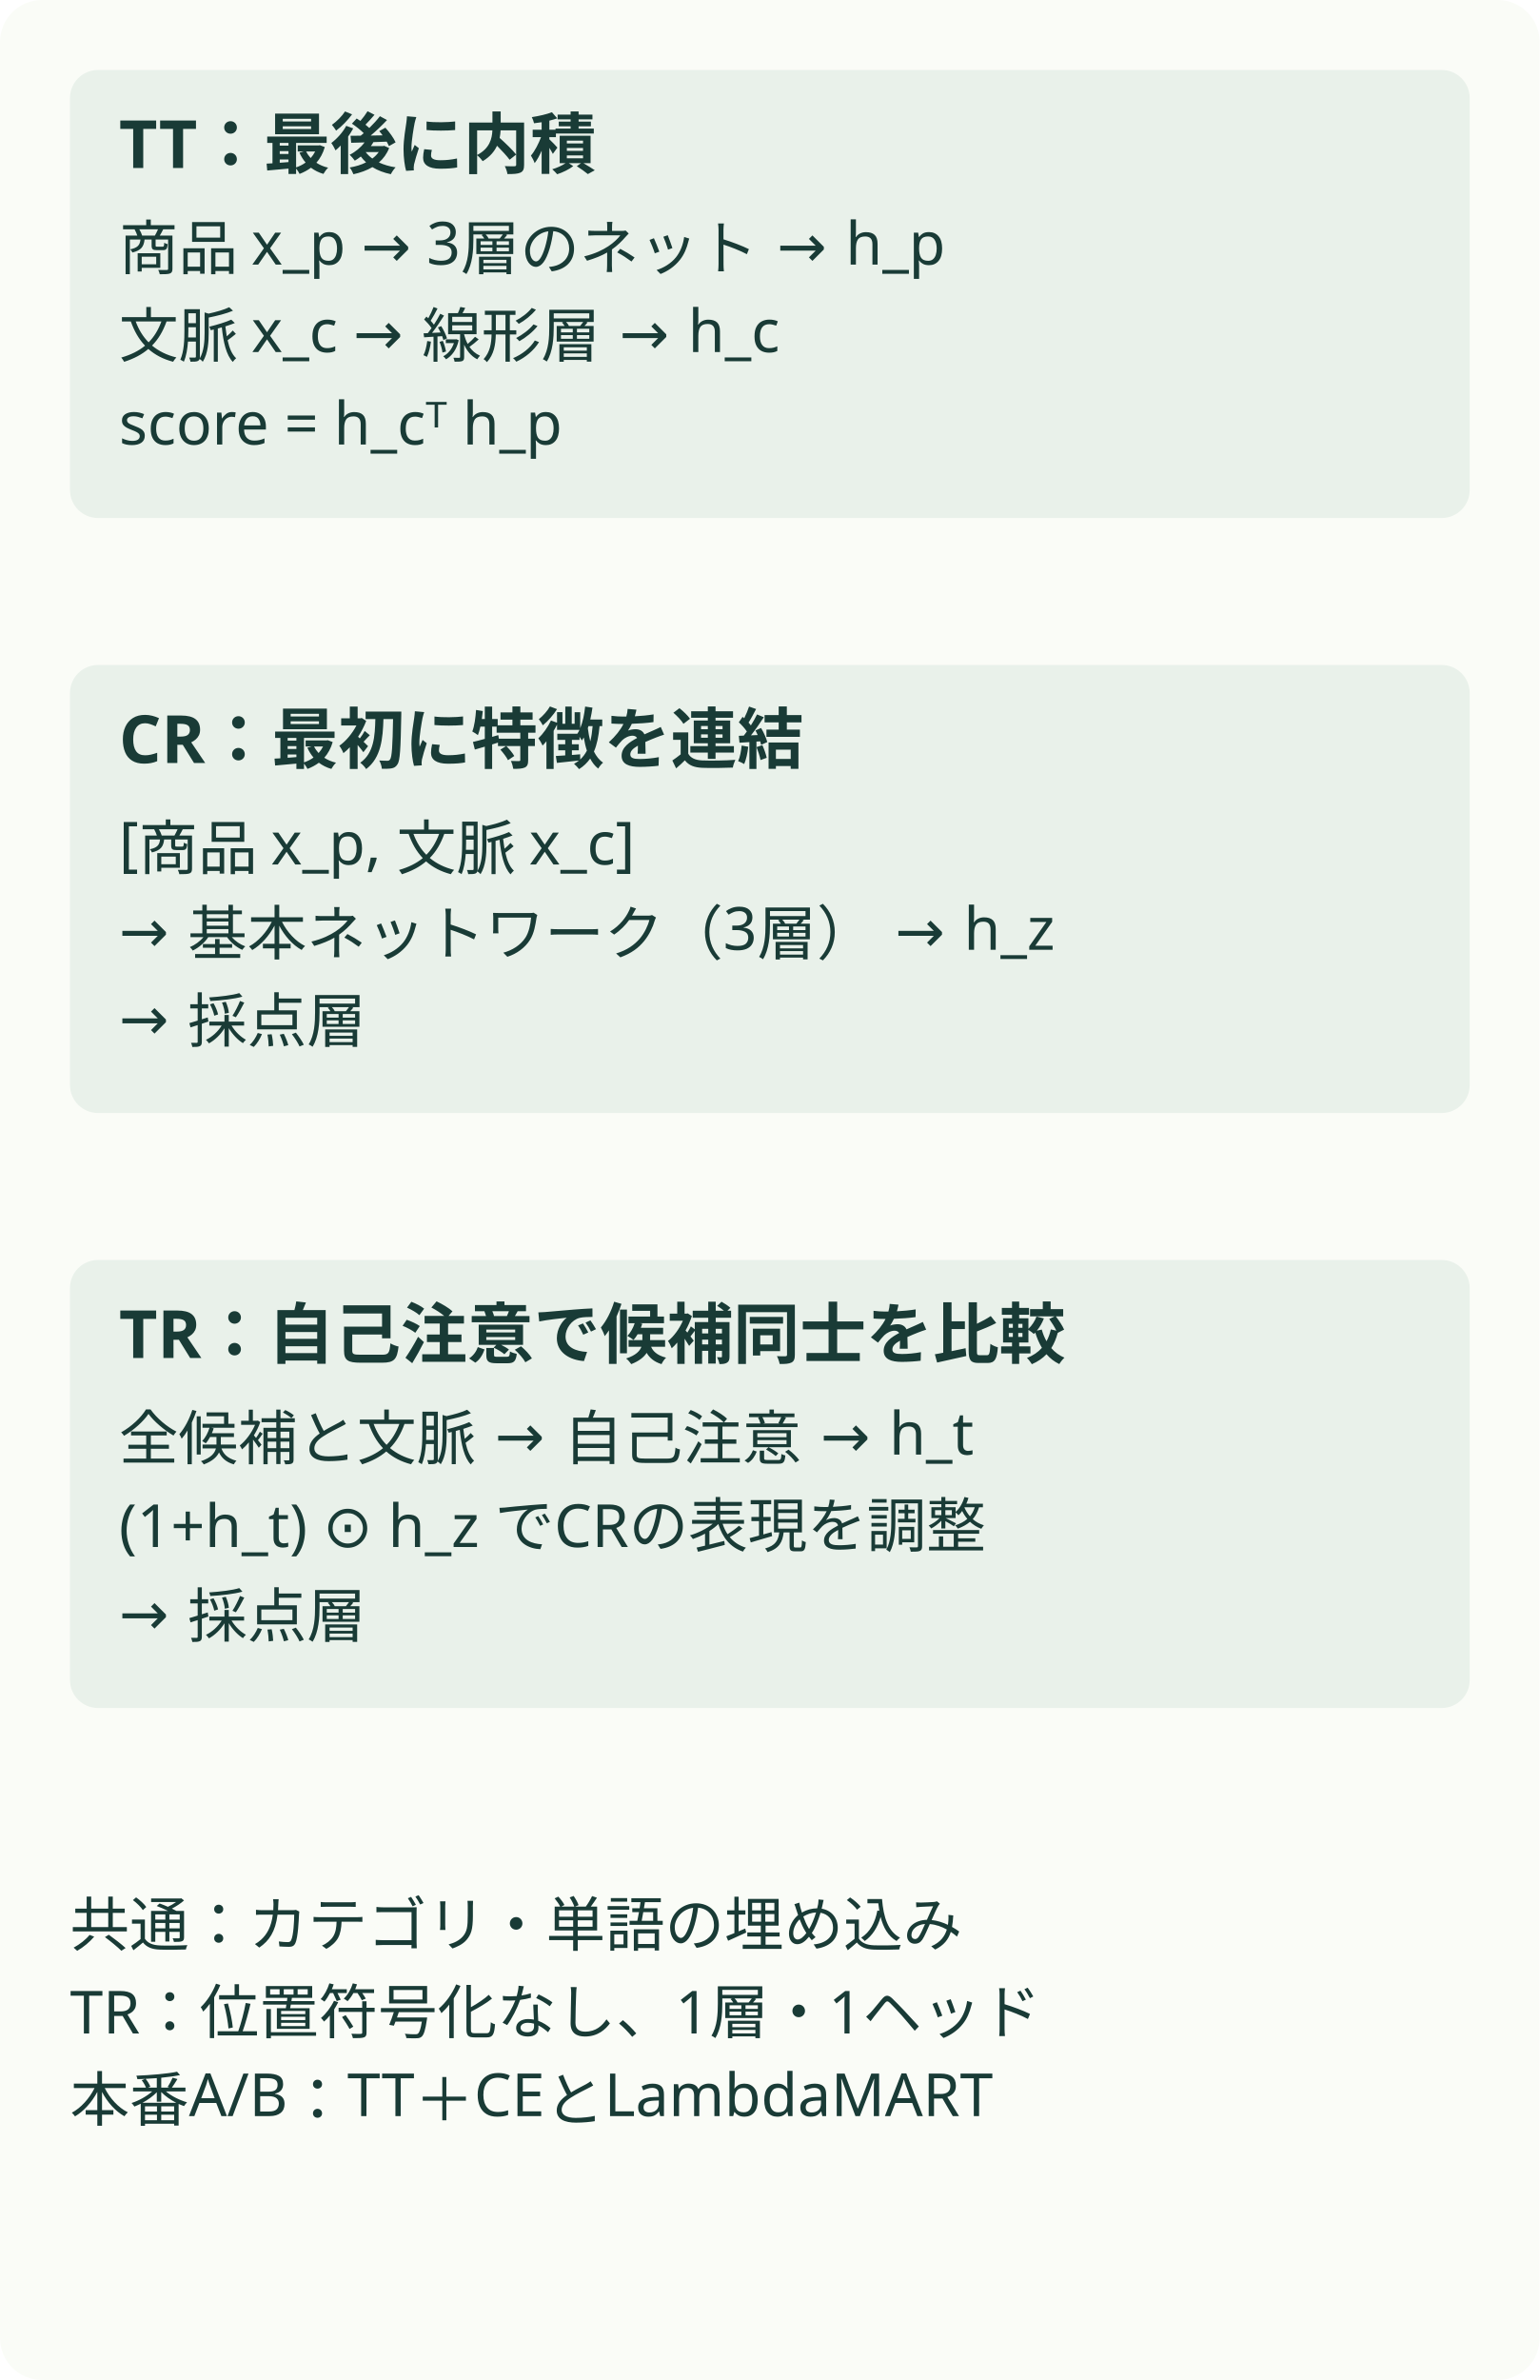
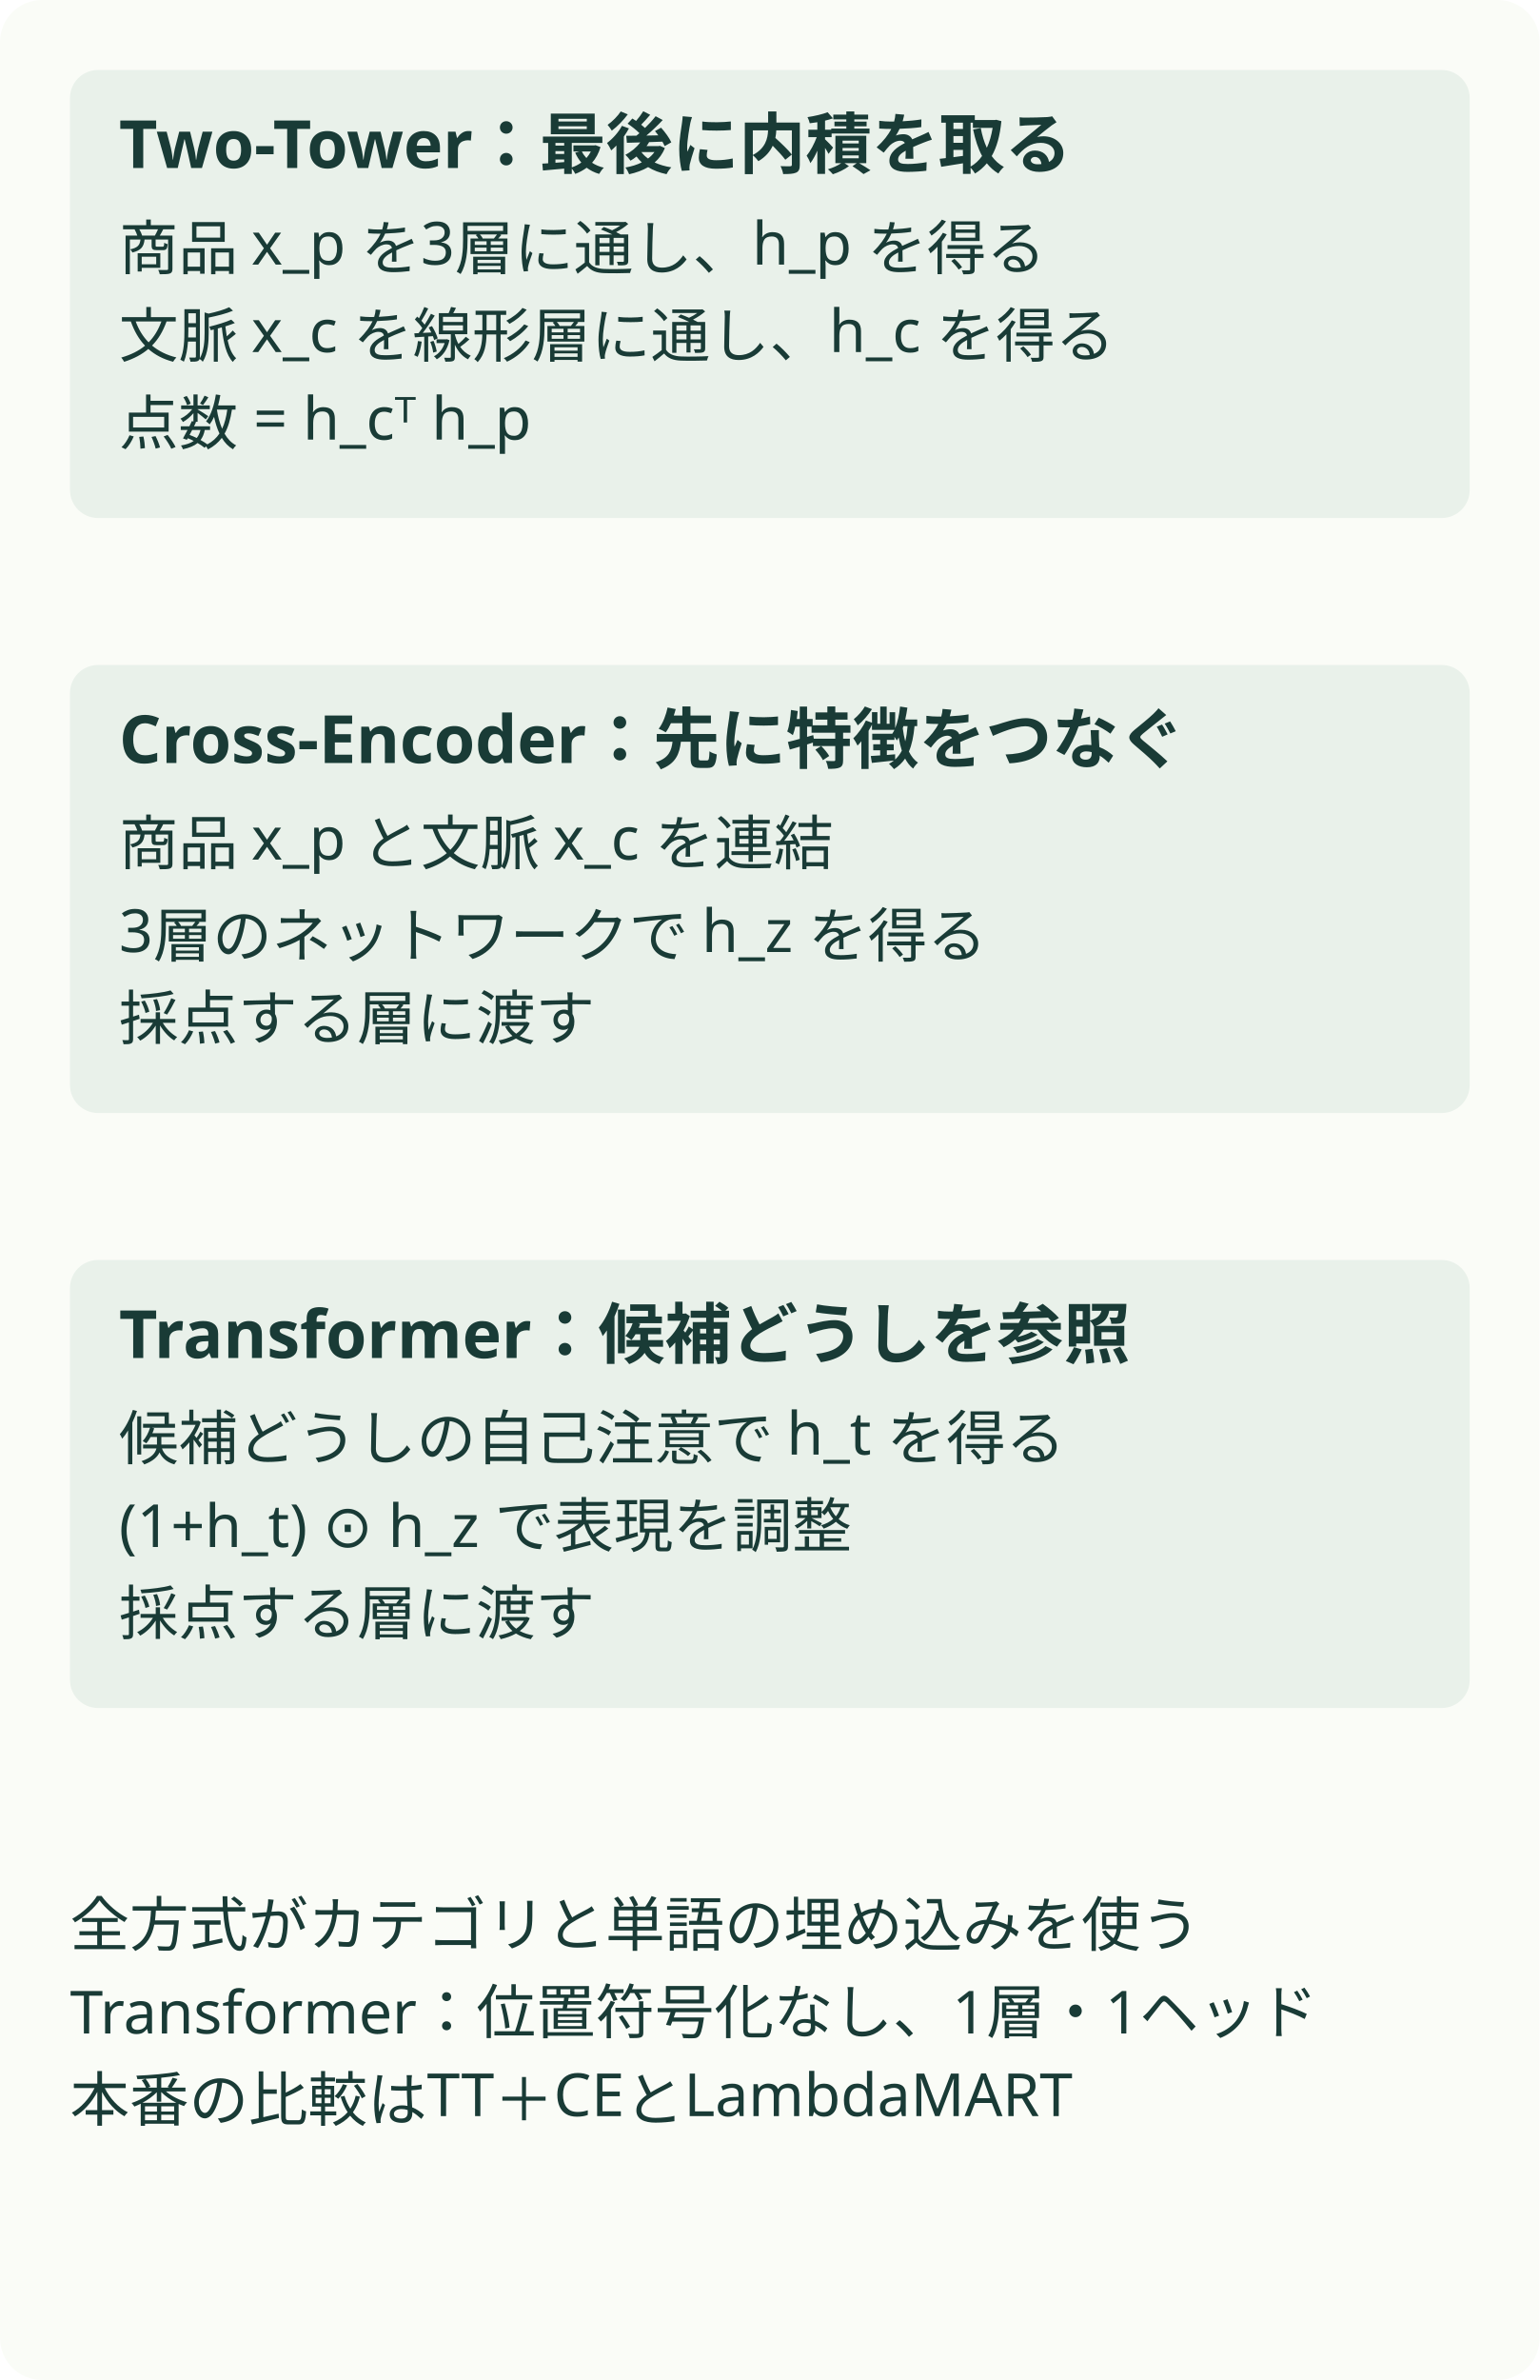
<svg xmlns="http://www.w3.org/2000/svg" viewBox="0 0 440 680" role="img" aria-labelledby="title desc">
  <defs>
    <marker id="arrow" markerWidth="8" markerHeight="8" refX="6" refY="3" orient="auto">
      <path d="M0,0 L6,3 L0,6" fill="#217661" />
    </marker>
  </defs>
  <rect width="440" height="680" rx="12" fill="#fafcf7" />
  <rect x="20" y="20" width="400" height="128" rx="8" fill="#e9f1ea" stroke="none" />
-   <text x="34" y="48" font-family="sans-serif" font-size="19" font-weight="bold" fill="#193b36">TT：最後に内積</text>
-   <text x="34" y="77" font-family="sans-serif" font-size="17" font-weight="normal" fill="#193b36">商品 x_p → 3層のネット → h_p</text>
-   <text x="34" y="102" font-family="sans-serif" font-size="17" font-weight="normal" fill="#193b36">文脈 x_c → 線形層 → h_c</text>
-   <text x="34" y="127" font-family="sans-serif" font-size="17" font-weight="normal" fill="#193b36">score = h_cᵀ h_p</text>
+   <text x="34" y="48" font-family="sans-serif" font-size="19" font-weight="bold" fill="#193b36">Two-Tower：最後に内積を取る</text>
+   <text x="34" y="77" font-family="sans-serif" font-size="17" font-weight="normal" fill="#193b36">商品 x_p を3層に通し、h_p を得る</text>
+   <text x="34" y="102" font-family="sans-serif" font-size="17" font-weight="normal" fill="#193b36">文脈 x_c を線形層に通し、h_c を得る</text>
+   <text x="34" y="127" font-family="sans-serif" font-size="17" font-weight="normal" fill="#193b36">点数 = h_cᵀ h_p</text>
  <rect x="20" y="190" width="400" height="128" rx="8" fill="#e9f1ea" stroke="none" />
-   <text x="34" y="218" font-family="sans-serif" font-size="19" font-weight="bold" fill="#193b36">CR：最初に特徴を連結</text>
-   <text x="34" y="247" font-family="sans-serif" font-size="17" font-weight="normal" fill="#193b36">[商品 x_p, 文脈 x_c]</text>
-   <text x="34" y="272" font-family="sans-serif" font-size="17" font-weight="normal" fill="#193b36">→ 基本ネットワーク（3層） → h_z</text>
-   <text x="34" y="297" font-family="sans-serif" font-size="17" font-weight="normal" fill="#193b36">→ 採点層</text>
+   <text x="34" y="218" font-family="sans-serif" font-size="19" font-weight="bold" fill="#193b36">Cross-Encoder：先に特徴をつなぐ</text>
+   <text x="34" y="247" font-family="sans-serif" font-size="17" font-weight="normal" fill="#193b36">商品 x_p と文脈 x_c を連結</text>
+   <text x="34" y="272" font-family="sans-serif" font-size="17" font-weight="normal" fill="#193b36">3層のネットワークで h_z を得る</text>
+   <text x="34" y="297" font-family="sans-serif" font-size="17" font-weight="normal" fill="#193b36">採点する層に渡す</text>
  <rect x="20" y="360" width="400" height="128" rx="8" fill="#e9f1ea" stroke="none" />
-   <text x="34" y="388" font-family="sans-serif" font-size="19" font-weight="bold" fill="#193b36">TR：自己注意で候補同士を比較</text>
-   <text x="34" y="417" font-family="sans-serif" font-size="17" font-weight="normal" fill="#193b36">全候補と文脈 → 自己注意 → h_t</text>
-   <text x="34" y="442" font-family="sans-serif" font-size="17" font-weight="normal" fill="#193b36">(1+h_t) ⊙ h_z でCRの表現を調整</text>
-   <text x="34" y="467" font-family="sans-serif" font-size="17" font-weight="normal" fill="#193b36">→ 採点層</text>
-   <text x="20" y="556" font-family="sans-serif" font-size="17" font-weight="normal" fill="#193b36">共通：カテゴリ・単語の埋め込み</text>
-   <text x="20" y="581" font-family="sans-serif" font-size="17" font-weight="normal" fill="#193b36">TR：位置符号化なし、1層・1ヘッド</text>
-   <text x="20" y="606" font-family="sans-serif" font-size="17" font-weight="normal" fill="#193b36">本番A/B：TT＋CEとLambdaMART</text>
+   <text x="34" y="388" font-family="sans-serif" font-size="19" font-weight="bold" fill="#193b36">Transformer：候補どうしを参照</text>
+   <text x="34" y="417" font-family="sans-serif" font-size="17" font-weight="normal" fill="#193b36">候補どうしの自己注意で h_t を得る</text>
+   <text x="34" y="442" font-family="sans-serif" font-size="17" font-weight="normal" fill="#193b36">(1+h_t) ⊙ h_z で表現を調整</text>
+   <text x="34" y="467" font-family="sans-serif" font-size="17" font-weight="normal" fill="#193b36">採点する層に渡す</text>
+   <text x="20" y="556" font-family="sans-serif" font-size="17" font-weight="normal" fill="#193b36">全方式がカテゴリと単語の埋め込みを使う</text>
+   <text x="20" y="581" font-family="sans-serif" font-size="17" font-weight="normal" fill="#193b36">Transformer：位置符号化なし、1層・1ヘッド</text>
+   <text x="20" y="606" font-family="sans-serif" font-size="17" font-weight="normal" fill="#193b36">本番の比較はTT＋CEとLambdaMART</text>
</svg>
